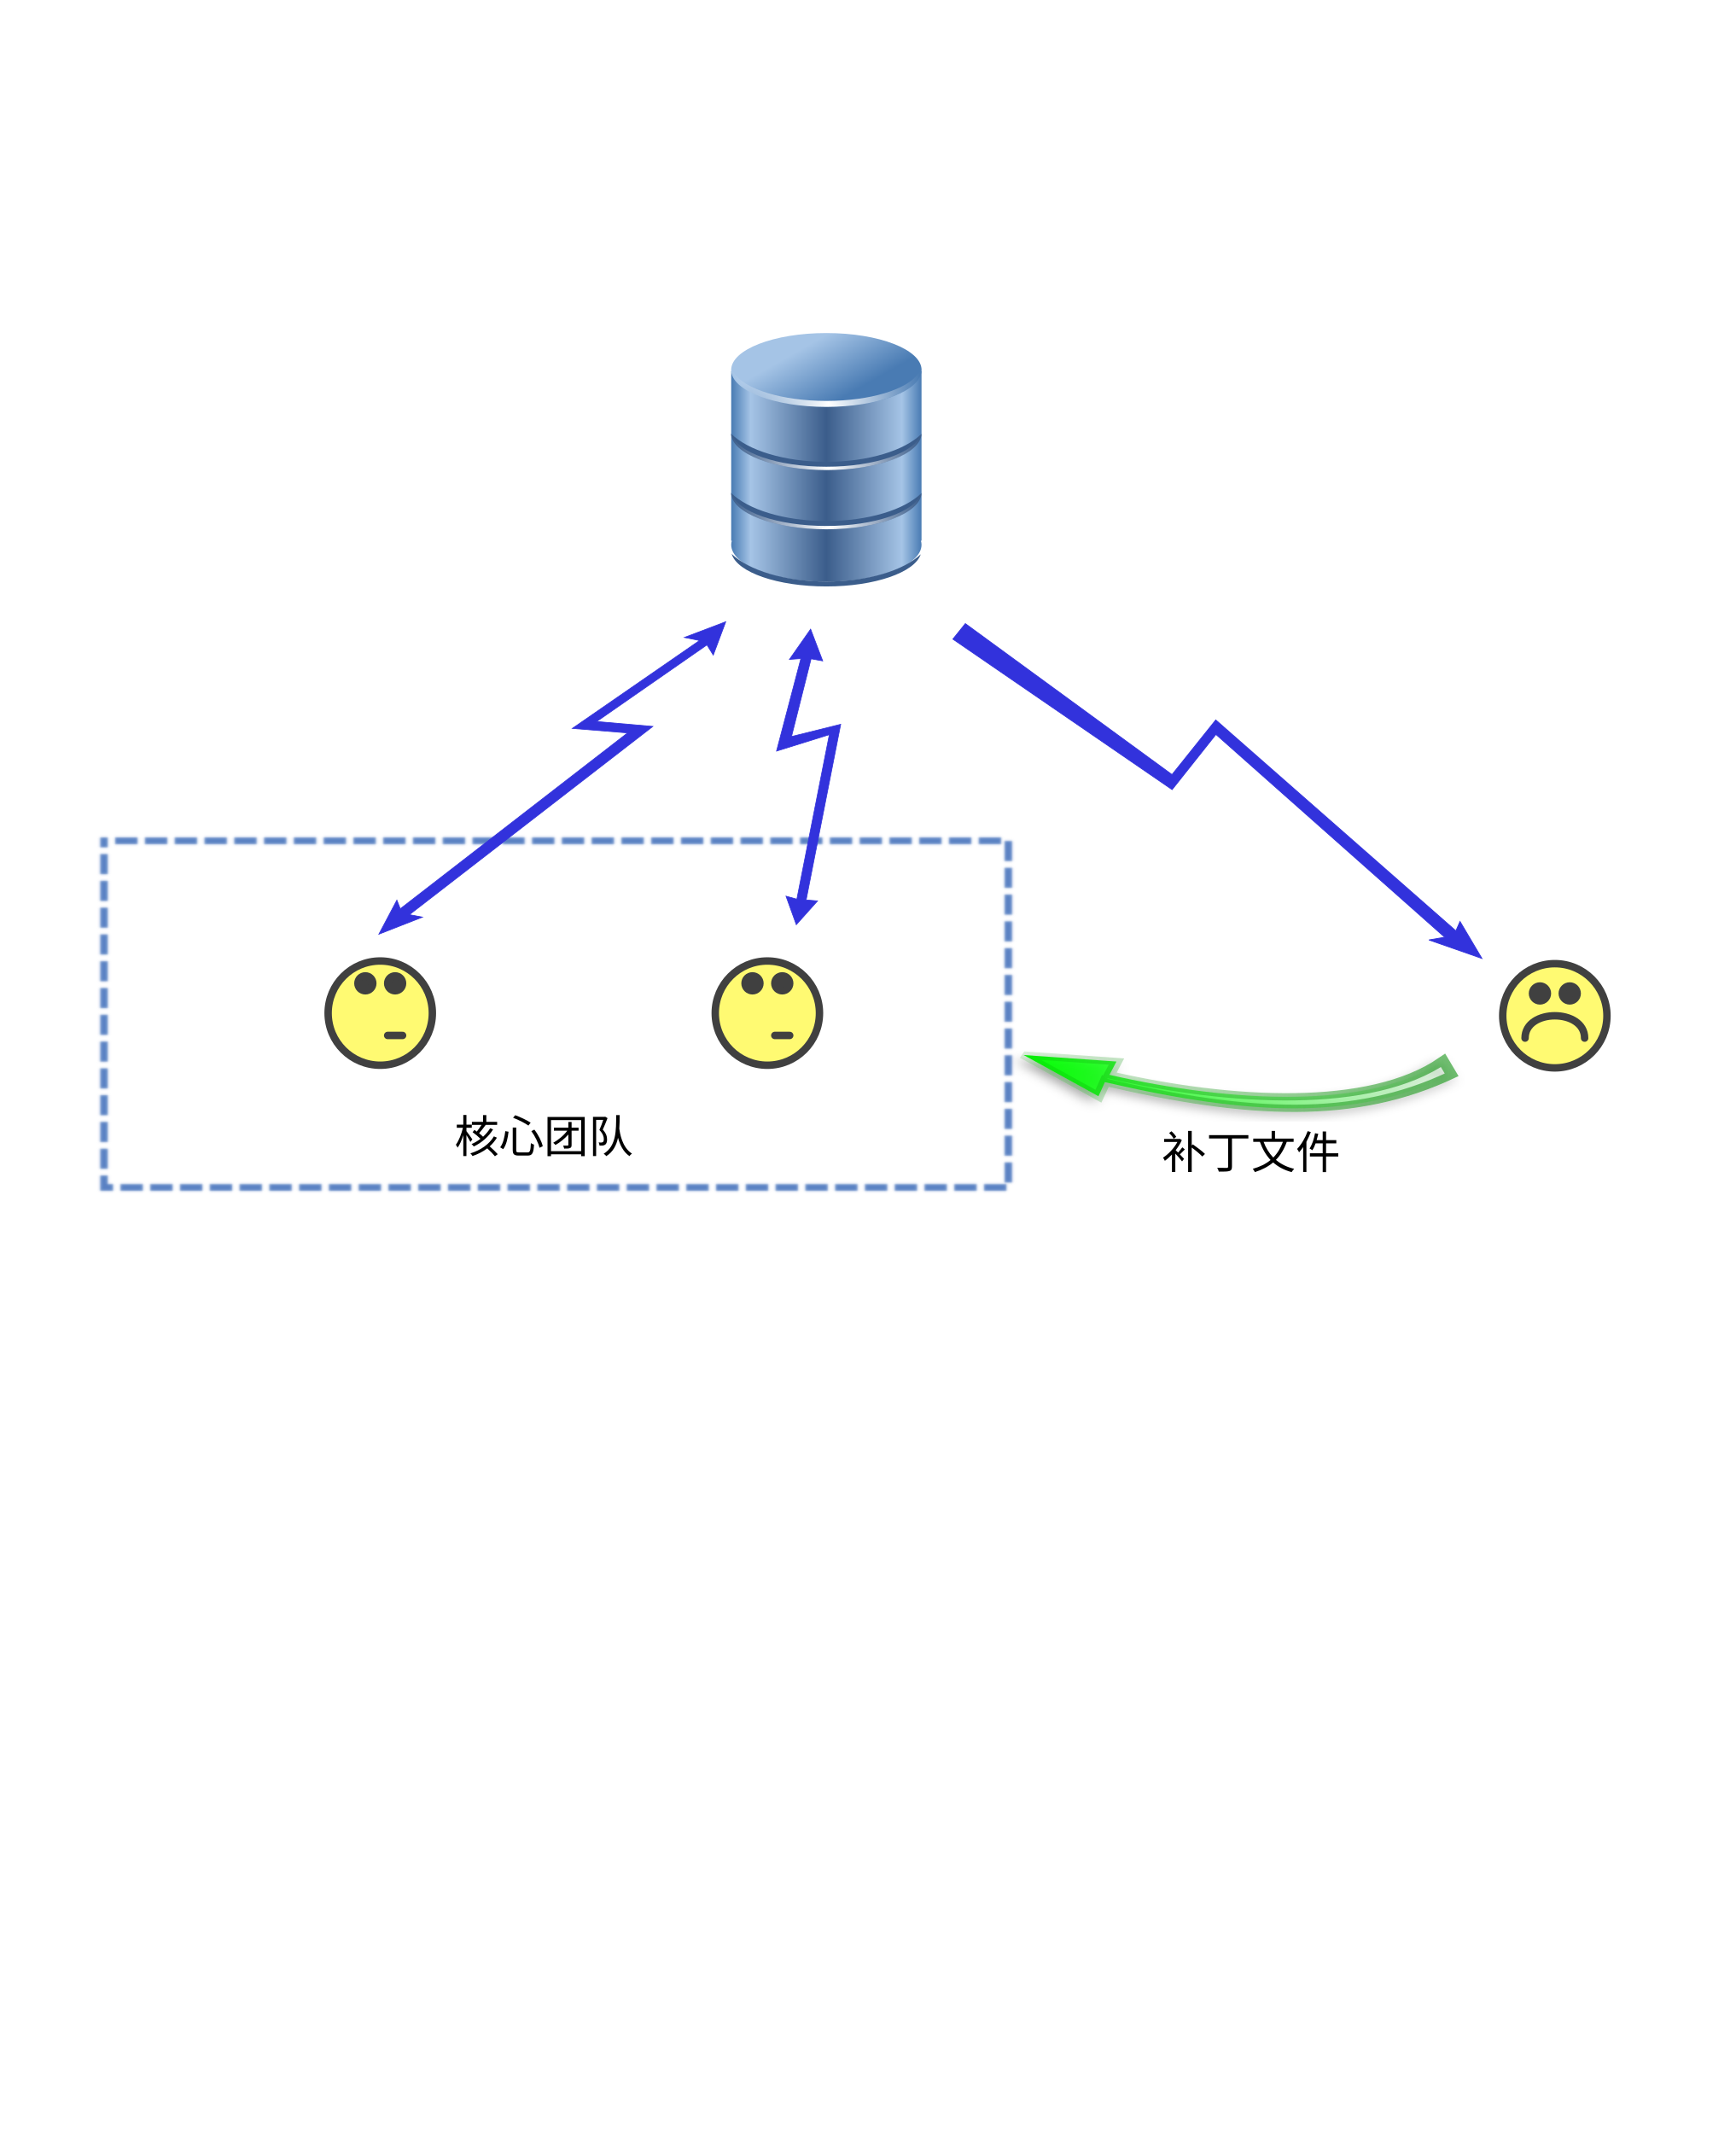
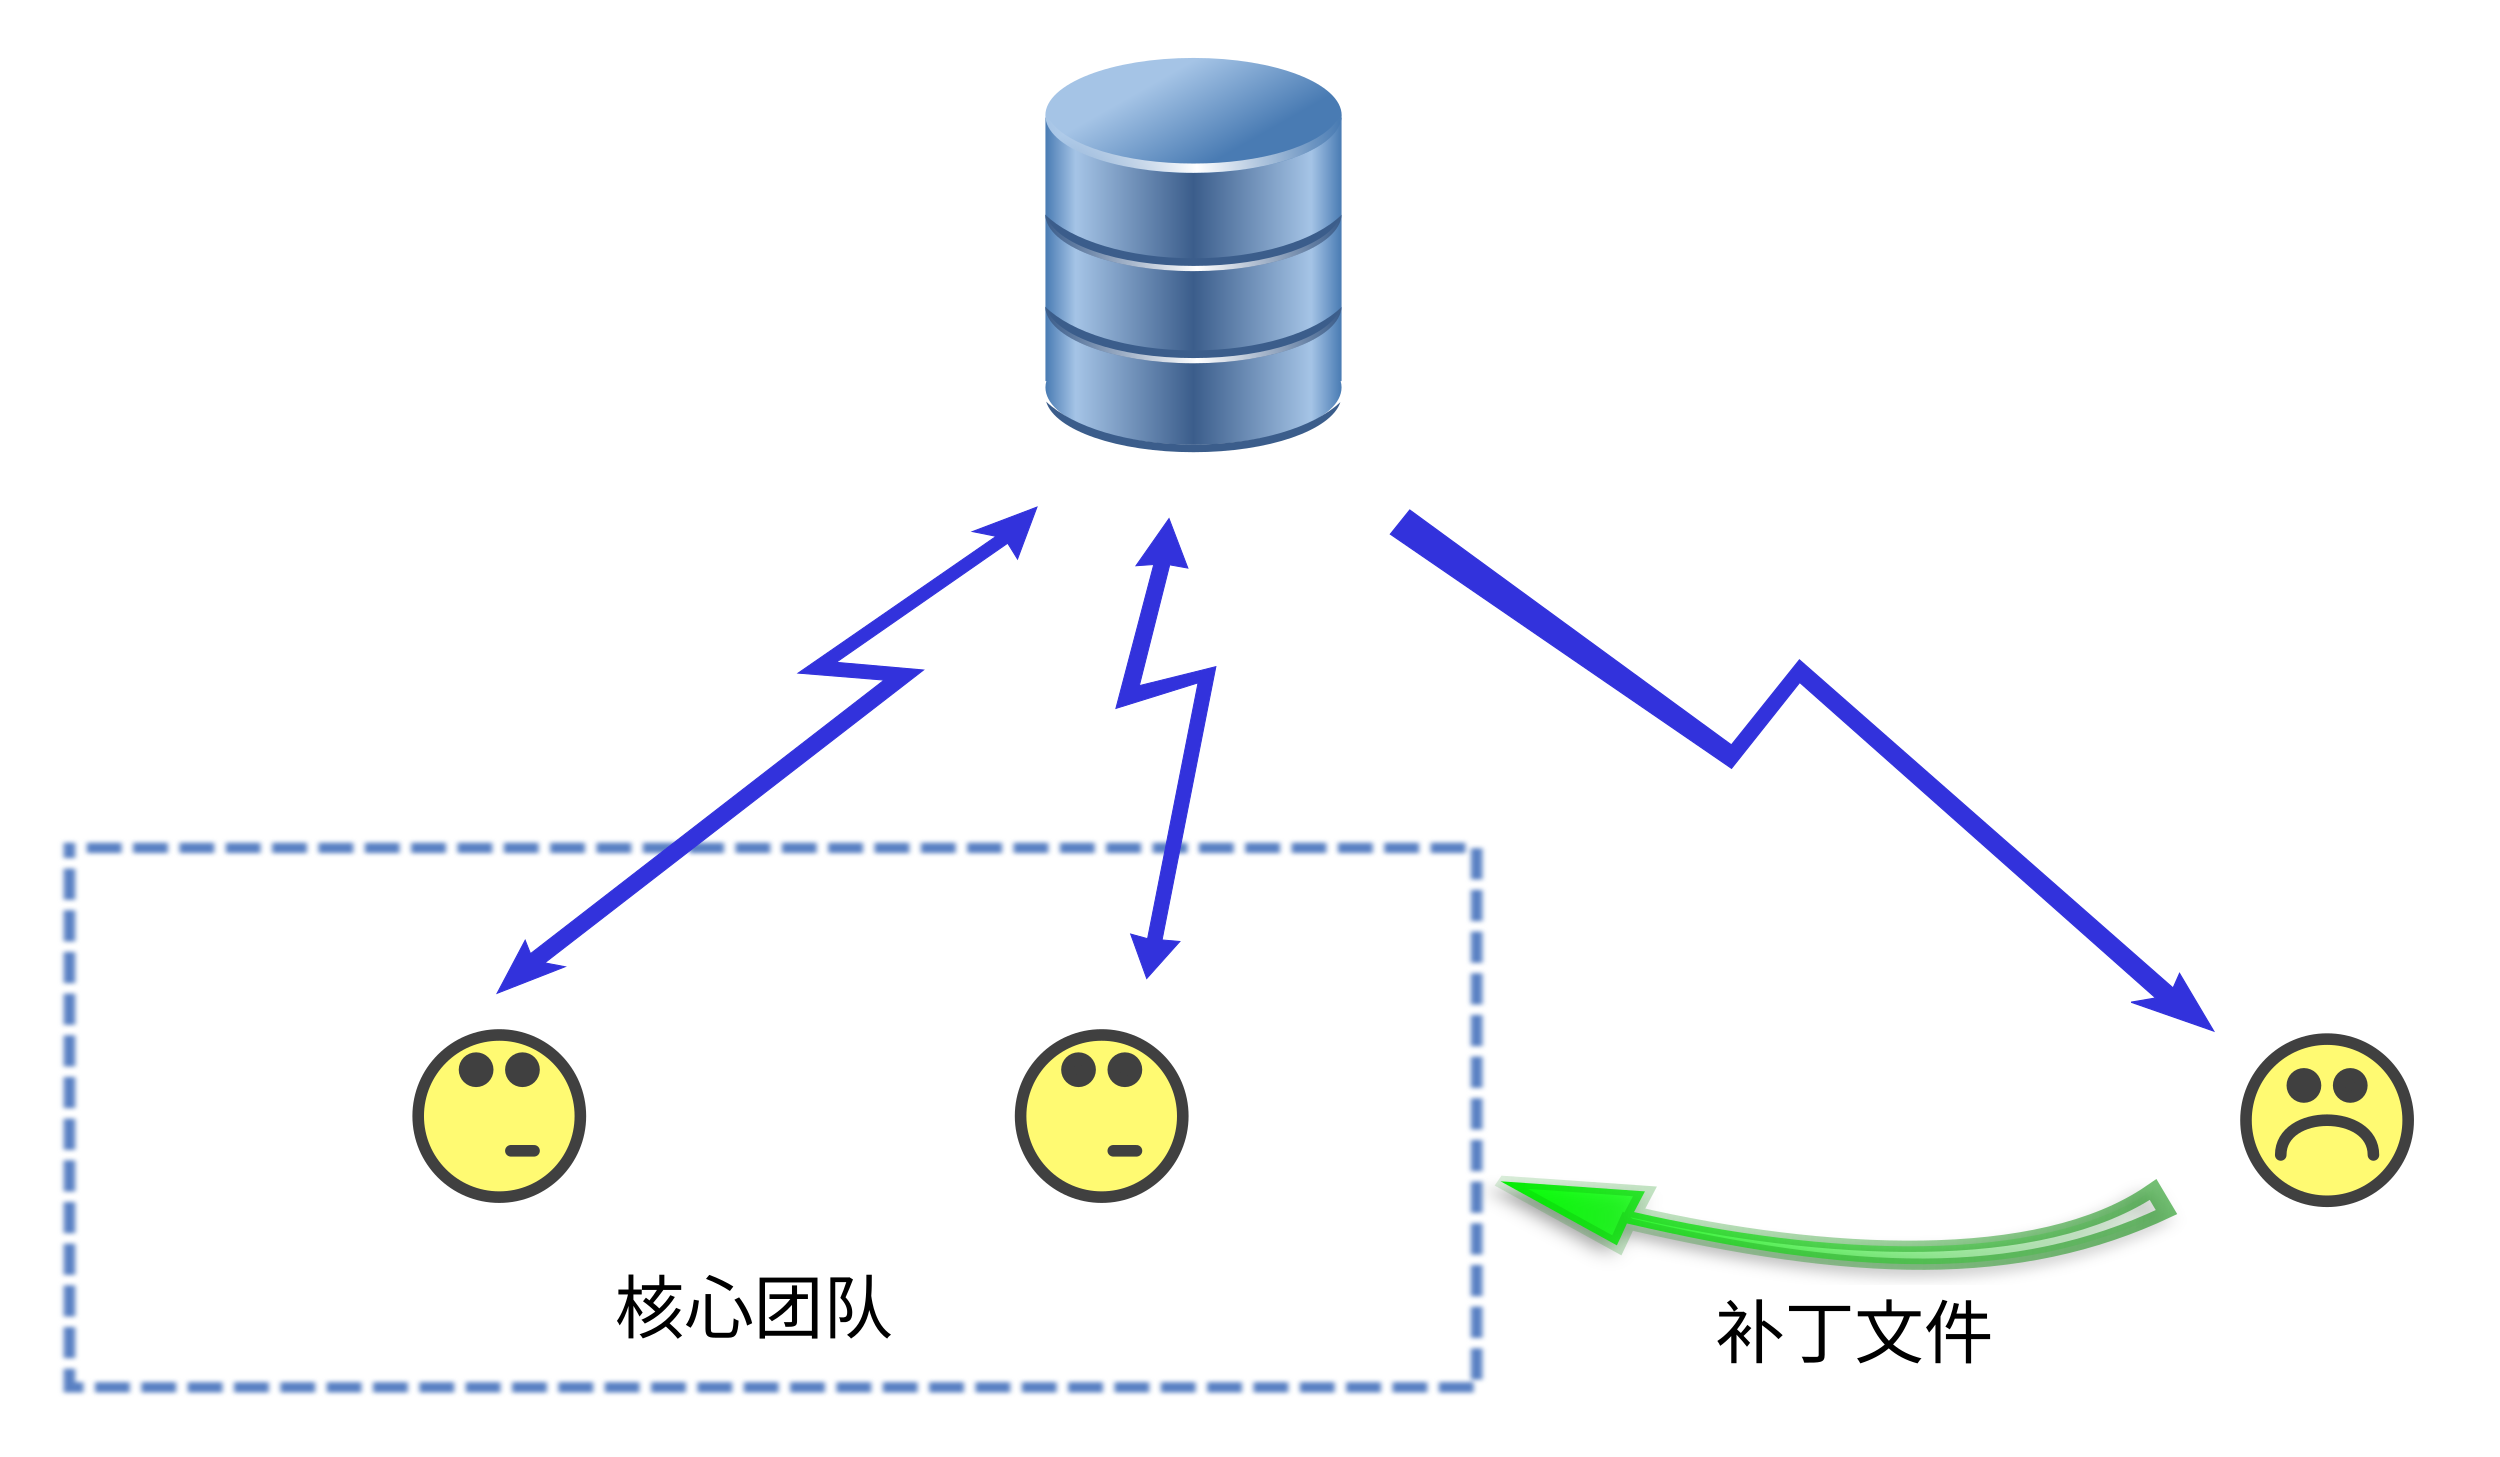
- <svg xmlns="http://www.w3.org/2000/svg" xmlns:xlink="http://www.w3.org/1999/xlink" version="1.1" id="svg11525" height="286.608" width="233.096">
+ <svg xmlns="http://www.w3.org/2000/svg" xmlns:xlink="http://www.w3.org/1999/xlink" version="1.1" id="svg11525" height="125.696" width="215.799">
  <defs id="defs11527">
    <linearGradient id="linearGradient9441">
      <stop style="stop-color:#000000;stop-opacity:1;" offset="0" id="stop9443" />
      <stop style="stop-color:#000000;stop-opacity:0;" offset="1" id="stop9445" />
    </linearGradient>
    <linearGradient id="linearGradient8529">
      <stop style="stop-color:#008a00;stop-opacity:1;" offset="0" id="stop8531" />
      <stop style="stop-color:#008a00;stop-opacity:0;" offset="1" id="stop8533" />
    </linearGradient>
    <linearGradient id="linearGradient8497">
      <stop style="stop-color:#00ff00;stop-opacity:1;" offset="0" id="stop8499" />
      <stop style="stop-color:#00ff00;stop-opacity:0;" offset="1" id="stop8501" />
    </linearGradient>
-     <linearGradient xlink:href="#linearGradient5495-0" id="linearGradient21069-1" gradientUnits="userSpaceOnUse" gradientTransform="matrix(4.96273, 0, 0, 4.96273, 278.625, -3355.36)" spreadMethod="reflect" x1="269.97" y1="511.966" x2="286.628" y2="511.966" />
+     <linearGradient xlink:href="#linearGradient5495-0" id="linearGradient21069-1" gradientUnits="userSpaceOnUse" gradientTransform="matrix(4.96273,0,0,4.96273,278.625,-3355.36)" spreadMethod="reflect" x1="269.97" y1="511.966" x2="286.628" y2="511.966" />
    <linearGradient id="linearGradient5495-0">
      <stop style="stop-color:#497bb3;stop-opacity:1;" offset="0" id="stop5497-7" />
      <stop id="stop5501-5" offset="0.205" style="stop-color:#a5c4e6;stop-opacity:1;" />
      <stop style="stop-color:#3b5d8b;stop-opacity:1;" offset="1" id="stop5499-8" />
    </linearGradient>
    <linearGradient xlink:href="#linearGradient5466-0" id="linearGradient21071-7" gradientUnits="userSpaceOnUse" x1="282.357" y1="518.557" x2="286.631" y2="527.335" />
    <linearGradient id="linearGradient5466-0">
      <stop id="stop5468-4" offset="0" style="stop-color:#a5c4e6;stop-opacity:1;" />
      <stop id="stop5470-8" offset="1" style="stop-color:#497bb3;stop-opacity:1;" />
    </linearGradient>
-     <linearGradient xlink:href="#linearGradient6035-4" id="linearGradient21073-0" gradientUnits="userSpaceOnUse" gradientTransform="matrix(4.19923, 0, 0, 4.19923, 407.327, -3062.91)" spreadMethod="reflect" x1="308.5" y1="522.612" x2="327.781" y2="520.328" />
+     <linearGradient xlink:href="#linearGradient6035-4" id="linearGradient21073-0" gradientUnits="userSpaceOnUse" gradientTransform="matrix(4.19923,0,0,4.19923,407.327,-3062.91)" spreadMethod="reflect" x1="308.5" y1="522.612" x2="327.781" y2="520.328" />
    <linearGradient id="linearGradient6035-4">
      <stop id="stop6037-2" offset="0" style="stop-color:#ffffff;stop-opacity:1;" />
      <stop id="stop6039-9" offset="1" style="stop-color:#ffffff;stop-opacity:0;" />
    </linearGradient>
-     <linearGradient xlink:href="#linearGradient6035-4" id="linearGradient21075-6" gradientUnits="userSpaceOnUse" gradientTransform="matrix(4.19923, 0, 0, 4.19923, 407.327, -3015.76)" spreadMethod="reflect" x1="308.5" y1="522.612" x2="327.781" y2="520.328" />
+     <linearGradient xlink:href="#linearGradient6035-4" id="linearGradient21075-6" gradientUnits="userSpaceOnUse" gradientTransform="matrix(4.19923,0,0,4.19923,407.327,-3015.76)" spreadMethod="reflect" x1="308.5" y1="522.612" x2="327.781" y2="520.328" />
    <linearGradient id="linearGradient11438">
      <stop id="stop11440" offset="0" style="stop-color:#ffffff;stop-opacity:1;" />
      <stop id="stop11442" offset="1" style="stop-color:#ffffff;stop-opacity:0;" />
    </linearGradient>
-     <linearGradient xlink:href="#linearGradient6035-4" id="linearGradient21077-1" gradientUnits="userSpaceOnUse" gradientTransform="matrix(4.19923, 0, 0, 4.19923, 407.327, -2971.57)" spreadMethod="reflect" x1="308.5" y1="522.612" x2="327.781" y2="520.328" />
+     <linearGradient xlink:href="#linearGradient6035-4" id="linearGradient21077-1" gradientUnits="userSpaceOnUse" gradientTransform="matrix(4.19923,0,0,4.19923,407.327,-2971.57)" spreadMethod="reflect" x1="308.5" y1="522.612" x2="327.781" y2="520.328" />
    <linearGradient id="linearGradient11445">
      <stop id="stop11447" offset="0" style="stop-color:#ffffff;stop-opacity:1;" />
      <stop id="stop11449" offset="1" style="stop-color:#ffffff;stop-opacity:0;" />
    </linearGradient>
    <linearGradient y2="511.966" x2="286.628" y1="511.966" x1="269.97" spreadMethod="reflect" gradientTransform="matrix(4.96273,0,0,4.96273,278.625,-3355.36)" gradientUnits="userSpaceOnUse" id="linearGradient11801" xlink:href="#linearGradient5495-0" />
    <linearGradient y2="527.335" x2="286.631" y1="518.557" x1="282.357" gradientUnits="userSpaceOnUse" id="linearGradient11803" xlink:href="#linearGradient5466-0" />
    <linearGradient y2="520.328" x2="327.781" y1="522.612" x1="308.5" spreadMethod="reflect" gradientTransform="matrix(4.19923,0,0,4.19923,407.327,-3062.91)" gradientUnits="userSpaceOnUse" id="linearGradient11805" xlink:href="#linearGradient6035-4" />
    <linearGradient y2="520.328" x2="327.781" y1="522.612" x1="308.5" spreadMethod="reflect" gradientTransform="matrix(4.19923,0,0,4.19923,407.327,-3015.76)" gradientUnits="userSpaceOnUse" id="linearGradient11807" xlink:href="#linearGradient6035-4" />
    <linearGradient y2="520.328" x2="327.781" y1="522.612" x1="308.5" spreadMethod="reflect" gradientTransform="matrix(4.19923,0,0,4.19923,407.327,-2971.57)" gradientUnits="userSpaceOnUse" id="linearGradient11809" xlink:href="#linearGradient6035-4" />
    <linearGradient y2="511.966" x2="286.628" y1="511.966" x1="269.97" spreadMethod="reflect" gradientTransform="matrix(4.96273,0,0,4.96273,278.625,-3355.36)" gradientUnits="userSpaceOnUse" id="linearGradient3147" xlink:href="#linearGradient5495-0" />
    <linearGradient y2="527.335" x2="286.631" y1="518.557" x1="282.357" gradientUnits="userSpaceOnUse" id="linearGradient3149" xlink:href="#linearGradient5466-0" />
    <linearGradient y2="520.328" x2="327.781" y1="522.612" x1="308.5" spreadMethod="reflect" gradientTransform="matrix(4.19923,0,0,4.19923,407.327,-3062.91)" gradientUnits="userSpaceOnUse" id="linearGradient3151" xlink:href="#linearGradient6035-4" />
    <linearGradient y2="520.328" x2="327.781" y1="522.612" x1="308.5" spreadMethod="reflect" gradientTransform="matrix(4.19923,0,0,4.19923,407.327,-3015.76)" gradientUnits="userSpaceOnUse" id="linearGradient3153" xlink:href="#linearGradient6035-4" />
    <linearGradient y2="520.328" x2="327.781" y1="522.612" x1="308.5" spreadMethod="reflect" gradientTransform="matrix(4.19923,0,0,4.19923,407.327,-2971.57)" gradientUnits="userSpaceOnUse" id="linearGradient3155" xlink:href="#linearGradient6035-4" />
    <linearGradient id="linearGradient3569">
      <stop style="stop-color:#ffc200;stop-opacity:1;" offset="0" id="stop3571" />
      <stop id="stop3577" offset="0.263" style="stop-color:#d34028;stop-opacity:1;" />
      <stop style="stop-color:#960a00;stop-opacity:1;" offset="1" id="stop3573" />
    </linearGradient>
    <linearGradient y2="511.966" x2="286.628" y1="511.966" x1="269.97" spreadMethod="reflect" gradientTransform="matrix(4.96273,0,0,4.96273,278.625,-3355.36)" gradientUnits="userSpaceOnUse" id="linearGradient3976" xlink:href="#linearGradient5495-0" />
    <linearGradient y2="527.335" x2="286.631" y1="518.557" x1="282.357" gradientUnits="userSpaceOnUse" id="linearGradient3978" xlink:href="#linearGradient5466-0" />
    <linearGradient y2="520.328" x2="327.781" y1="522.612" x1="308.5" spreadMethod="reflect" gradientTransform="matrix(4.19923,0,0,4.19923,407.327,-3062.91)" gradientUnits="userSpaceOnUse" id="linearGradient3980" xlink:href="#linearGradient6035-4" />
    <linearGradient y2="520.328" x2="327.781" y1="522.612" x1="308.5" spreadMethod="reflect" gradientTransform="matrix(4.19923,0,0,4.19923,407.327,-3015.76)" gradientUnits="userSpaceOnUse" id="linearGradient3982" xlink:href="#linearGradient6035-4" />
    <linearGradient y2="520.328" x2="327.781" y1="522.612" x1="308.5" spreadMethod="reflect" gradientTransform="matrix(4.19923,0,0,4.19923,407.327,-2971.57)" gradientUnits="userSpaceOnUse" id="linearGradient3984" xlink:href="#linearGradient6035-4" />
-     <filter id="filter9413" width="1.5" height="1.5" x="-.25" y="-.25">
+     <filter id="filter9413" width="1.5" height="1.5" x="-0.25" y="-0.25" color-interpolation-filters="sRGB">
      <feGaussianBlur id="feGaussianBlur9415" in="SourceAlpha" stdDeviation="0.6" result="blur" />
      <feColorMatrix id="feColorMatrix9417" result="bluralpha" type="matrix" values="1 0 0 0 0 0 1 0 0 0 0 0 1 0 0 0 0 0 0.4 0 " />
      <feOffset id="feOffset9419" in="bluralpha" dx="0.5" dy="0.7" result="offsetBlur" />
      <feMerge id="feMerge9421">
        <feMergeNode id="feMergeNode9423" in="offsetBlur" />
        <feMergeNode id="feMergeNode9425" in="SourceGraphic" />
      </feMerge>
    </filter>
    <linearGradient xlink:href="#linearGradient9441" id="linearGradient9447" x1="152.154" y1="142.188" x2="172.073" y2="142.093" gradientUnits="userSpaceOnUse" gradientTransform="matrix(0.9127932,0,0,1,371.2683,426.2821)" />
    <linearGradient xlink:href="#linearGradient5495-0" id="linearGradient9503" gradientUnits="userSpaceOnUse" gradientTransform="matrix(4.96273,0,0,4.96273,278.625,-3355.36)" spreadMethod="reflect" x1="269.97" y1="511.966" x2="286.628" y2="511.966" />
    <linearGradient xlink:href="#linearGradient5466-0" id="linearGradient9505" gradientUnits="userSpaceOnUse" x1="282.357" y1="518.557" x2="286.631" y2="527.335" />
    <linearGradient xlink:href="#linearGradient6035-4" id="linearGradient9507" gradientUnits="userSpaceOnUse" gradientTransform="matrix(4.19923,0,0,4.19923,407.327,-3062.91)" spreadMethod="reflect" x1="308.5" y1="522.612" x2="327.781" y2="520.328" />
    <linearGradient xlink:href="#linearGradient6035-4" id="linearGradient9509" gradientUnits="userSpaceOnUse" gradientTransform="matrix(4.19923,0,0,4.19923,407.327,-3015.76)" spreadMethod="reflect" x1="308.5" y1="522.612" x2="327.781" y2="520.328" />
    <linearGradient xlink:href="#linearGradient6035-4" id="linearGradient9511" gradientUnits="userSpaceOnUse" gradientTransform="matrix(4.19923,0,0,4.19923,407.327,-2971.57)" spreadMethod="reflect" x1="308.5" y1="522.612" x2="327.781" y2="520.328" />
    <linearGradient xlink:href="#linearGradient9441" id="linearGradient9513" gradientUnits="userSpaceOnUse" gradientTransform="matrix(0.9127932,0,0,1,223.4142,426.5022)" x1="152.154" y1="142.188" x2="172.073" y2="142.093" />
    <linearGradient xlink:href="#linearGradient5495-0" id="linearGradient9549" gradientUnits="userSpaceOnUse" gradientTransform="matrix(4.96273,0,0,4.96273,278.625,-3355.36)" spreadMethod="reflect" x1="269.97" y1="511.966" x2="286.628" y2="511.966" />
    <linearGradient xlink:href="#linearGradient5466-0" id="linearGradient9551" gradientUnits="userSpaceOnUse" x1="282.357" y1="518.557" x2="286.631" y2="527.335" />
    <linearGradient xlink:href="#linearGradient6035-4" id="linearGradient9553" gradientUnits="userSpaceOnUse" gradientTransform="matrix(4.19923,0,0,4.19923,407.327,-3062.91)" spreadMethod="reflect" x1="308.5" y1="522.612" x2="327.781" y2="520.328" />
    <linearGradient xlink:href="#linearGradient6035-4" id="linearGradient9555" gradientUnits="userSpaceOnUse" gradientTransform="matrix(4.19923,0,0,4.19923,407.327,-3015.76)" spreadMethod="reflect" x1="308.5" y1="522.612" x2="327.781" y2="520.328" />
    <linearGradient xlink:href="#linearGradient6035-4" id="linearGradient9557" gradientUnits="userSpaceOnUse" gradientTransform="matrix(4.19923,0,0,4.19923,407.327,-2971.57)" spreadMethod="reflect" x1="308.5" y1="522.612" x2="327.781" y2="520.328" />
    <linearGradient xlink:href="#linearGradient9441" id="linearGradient9559" gradientUnits="userSpaceOnUse" gradientTransform="matrix(0.9127932,0,0,1,284.2759,426.5022)" x1="152.154" y1="142.188" x2="172.073" y2="142.093" />
-     <filter id="filter9621">
+     <filter id="filter9621" color-interpolation-filters="sRGB">
      <feGaussianBlur stdDeviation="0.217" id="feGaussianBlur9623" />
    </filter>
    <linearGradient xlink:href="#linearGradient8497" id="linearGradient9631" gradientUnits="userSpaceOnUse" gradientTransform="translate(7.282996,25.2132)" x1="473.707" y1="466.202" x2="437.011" y2="468.434" />
    <linearGradient xlink:href="#linearGradient8529" id="linearGradient9633" gradientUnits="userSpaceOnUse" gradientTransform="translate(7.282996,25.2132)" x1="398.129" y1="486.202" x2="486.415" y2="481.291" />
  </defs>
-   <g transform="translate(-331.386, -429.058)" id="layer1">
+   <g transform="translate(-339.3629,-468.7876)" id="layer1">
    <g id="g16724-3" transform="matrix(0.1545982,0,0,0.1799784,179.4009,639.2707)">
      <path id="path5488-8" d="m 1618.413,-890.853 0,126.363 0.525,0 c -0.339,1.013 -0.525,1.975 -0.525,3.018 0,15.228 36.989,27.557 82.672,27.557 45.683,0 82.672,-12.33 82.672,-27.557 0,-1.045 -0.186,-2.004 -0.525,-3.018 l 0.525,0 0,-126.363 -165.345,0 z" style="fill:url(#linearGradient3147);fill-opacity:1;stroke:none" />
      <path transform="matrix(4.96273,0,0,4.96273,278.625,-3481.34)" d="m 303.298,521.78 c 0,3.068 -7.462,5.556 -16.668,5.556 -9.205,0 -16.668,-2.487 -16.668,-5.556 0,-3.068 7.462,-5.556 16.668,-5.556 9.205,0 16.668,2.487 16.668,5.556 z" id="path5460-3" style="fill:url(#linearGradient3149);fill-opacity:1;stroke:none" />
      <path id="path6026-3" d="m 1618.282,-800.175 c 0.619,15.05 37.507,27.164 82.804,27.164 45.168,0 81.851,-12.042 82.672,-27.033 -14.494,12.328 -46.02,20.865 -82.672,20.865 -36.727,0 -68.35,-8.627 -82.804,-20.996 z" style="fill:#3b5d8b;fill-opacity:1;stroke:none" />
      <path id="path6030-3" d="m 1618.282,-891.509 c 0.619,15.05 37.507,27.164 82.804,27.164 45.168,0 81.851,-12.042 82.672,-27.033 -0.906,0.771 -1.851,1.491 -2.887,2.231 -0.038,0.049 -0.091,0.082 -0.131,0.131 -9.625,11.663 -41.587,20.209 -79.654,20.209 -38.306,0 -70.487,-8.696 -79.917,-20.471 -0.105,-0.075 -0.16,-0.187 -0.263,-0.262 -0.918,-0.671 -1.812,-1.273 -2.624,-1.968 z" style="fill:url(#linearGradient3151);fill-opacity:1;stroke:none" />
      <path style="fill:#3b5d8b;fill-opacity:1;stroke:none" d="m 1618.282,-844.365 c 0.619,15.05 37.507,27.164 82.804,27.164 45.168,0 81.851,-12.042 82.672,-27.033 -14.494,12.328 -46.02,20.865 -82.672,20.865 -36.727,0 -68.35,-8.627 -82.804,-20.996 z" id="path6022-8" />
      <path id="path6043-0" d="m 1618.282,-844.365 c 0.619,15.05 37.507,27.164 82.804,27.164 45.168,0 81.851,-12.042 82.672,-27.033 -0.209,0.177 -0.443,0.352 -0.656,0.525 -5.216,13.55 -39.937,24.014 -82.016,24.014 -42.466,0 -77.55,-10.545 -82.279,-24.277 -0.168,-0.133 -0.362,-0.255 -0.525,-0.393 z" style="fill:url(#linearGradient3153);fill-opacity:1;stroke:none" />
      <path style="fill:url(#linearGradient3155);fill-opacity:1;stroke:none" d="m 1618.282,-800.175 c 0.619,15.05 37.507,27.164 82.804,27.164 45.168,0 81.851,-12.042 82.672,-27.033 -0.209,0.177 -0.443,0.352 -0.656,0.525 -5.216,13.55 -39.937,24.014 -82.016,24.014 -42.466,0 -77.55,-10.545 -82.279,-24.277 -0.168,-0.133 -0.362,-0.255 -0.525,-0.393 z" id="path6054-4" />
      <path id="path6060-7" d="m 1618.806,-754.64 c 4.728,13.732 39.813,24.277 82.279,24.277 42.079,0 76.8,-10.464 82.016,-24.014 -14.766,12.043 -45.892,20.34 -82.016,20.34 -36.314,0 -67.608,-8.456 -82.279,-20.602 z" style="fill:#3b5d8b;fill-opacity:1;stroke:none" />
    </g>
    <g transform="translate(-130.933,15.62862)" id="g3797">
      <path transform="translate(505.8936,540.9963)" d="m 14.5,8.5 c 0,3.866 -3.134,7 -7,7 -3.866,0 -7,-3.134 -7,-7 0,-3.866 3.134,-7 7,-7 3.866,0 7,3.134 7,7 z" id="path3590" style="fill:#fffa72;fill-opacity:1;stroke:#404040;stroke-width:1;stroke-linecap:round;stroke-linejoin:round;stroke-miterlimit:4;stroke-opacity:1;stroke-dasharray:none;stroke-dashoffset:0" />
      <path style="fill:#404040;fill-opacity:1;stroke:#404040;stroke-width:1;stroke-linecap:round;stroke-linejoin:round;stroke-miterlimit:4;stroke-opacity:1;stroke-dasharray:none;stroke-dashoffset:0" id="path3594" d="m 21.5,4.5 c 0,0.552 -0.448,1 -1,1 -0.552,0 -1,-0.448 -1,-1 0,-0.552 0.448,-1 1,-1 0.552,0 1,0.448 1,1 z" transform="translate(490.8936,540.9963)" />
      <path d="m 21.5,4.5 c 0,0.552 -0.448,1 -1,1 -0.552,0 -1,-0.448 -1,-1 0,-0.552 0.448,-1 1,-1 0.552,0 1,0.448 1,1 z" id="path3596" style="fill:#404040;fill-opacity:1;stroke:#404040;stroke-width:1;stroke-linecap:round;stroke-linejoin:round;stroke-miterlimit:4;stroke-opacity:1;stroke-dasharray:none;stroke-dashoffset:0" transform="translate(494.8936,540.9963)" />
      <path id="path3598" d="m 514.394,552.496 2,0" style="fill:#404040;fill-opacity:1;stroke:#404040;stroke-width:1;stroke-linecap:round;stroke-linejoin:round;stroke-miterlimit:4;stroke-opacity:1;stroke-dasharray:none;stroke-dashoffset:0" />
    </g>
    <g transform="translate(85.44906,-12.46094)" id="g3809">
      <path style="fill:#fffa72;fill-opacity:1;stroke:#404040;stroke-width:1;stroke-linecap:round;stroke-linejoin:round;stroke-miterlimit:4;stroke-opacity:1;stroke-dasharray:none;stroke-dashoffset:0" id="path3279" d="m 14.5,8.5 c 0,3.866 -3.134,7 -7,7 -3.866,0 -7,-3.134 -7,-7 0,-3.866 3.134,-7 7,-7 3.866,0 7,3.134 7,7 z" transform="translate(447.2871,569.443)" />
      <path style="fill:none;stroke:#404040;stroke-width:1;stroke-linecap:round;stroke-linejoin:round;stroke-miterlimit:4;stroke-opacity:1;stroke-dasharray:none;stroke-dashoffset:0" d="m 450.787,580.943 c 0,-2 2,-3 4,-3 2,0 4,1 4,3" id="path3281" />
      <path transform="translate(432.2871,570.443)" d="m 21.5,4.5 c 0,0.552 -0.448,1 -1,1 -0.552,0 -1,-0.448 -1,-1 0,-0.552 0.448,-1 1,-1 0.552,0 1,0.448 1,1 z" id="path3283" style="fill:#404040;fill-opacity:1;stroke:#404040;stroke-width:1;stroke-linecap:round;stroke-linejoin:round;stroke-miterlimit:4;stroke-opacity:1;stroke-dasharray:none;stroke-dashoffset:0" />
      <path transform="translate(436.2871,570.443)" style="fill:#404040;fill-opacity:1;stroke:#404040;stroke-width:1;stroke-linecap:round;stroke-linejoin:round;stroke-miterlimit:4;stroke-opacity:1;stroke-dasharray:none;stroke-dashoffset:0" id="path3285" d="m 21.5,4.5 c 0,0.552 -0.448,1 -1,1 -0.552,0 -1,-0.448 -1,-1 0,-0.552 0.448,-1 1,-1 0.552,0 1,0.448 1,1 z" />
    </g>
    <rect style="opacity:0.654;fill:none;stroke:#003da3;stroke-width:1;stroke-linecap:butt;stroke-linejoin:miter;stroke-miterlimit:4;stroke-opacity:0.991;stroke-dasharray:3, 1;stroke-dashoffset:6.5;filter:url(#filter9621)" id="rect9563" width="121.471" height="51.77" x="353.357" y="547.981" transform="matrix(1,0,0,0.8993667,-8,49.14512)" />
    <text xml:space="preserve" style="font-size:6px;font-style:normal;font-weight:normal;line-height:125%;letter-spacing:0px;word-spacing:0px;fill:#000000;fill-opacity:1;stroke:none;font-family:Sans" x="392.431" y="583.849" id="text9625">
      <tspan id="tspan9627" x="392.431" y="583.849" style="font-style:normal;font-variant:normal;font-weight:normal;font-stretch:normal;font-family:STZhongsong;-inkscape-font-specification:STZhongsong">核心团队</tspan>
    </text>
    <path id="path9629" d="m 473.707,498.737 c 0.213,0.779 0.55,1.89 0.55,1.89 l 6.363,-5.53 -7.898,0.872 0.596,1.786 c -10.357,3.75 -22.223,4.755 -28.384,-1.941 l -0.73,1.942 c 8.244,6.173 17.191,5.492 29.502,0.982 z" style="fill:url(#linearGradient9631);fill-opacity:1;stroke:url(#linearGradient9633);stroke-width:0.978;stroke-linecap:butt;stroke-linejoin:miter;stroke-miterlimit:4;stroke-opacity:1;stroke-dasharray:none;filter:url(#filter9413)" transform="matrix(-1.578683,0,0,1,1227.632,75.65859)" />
    <text xml:space="preserve" style="font-size:6.278px;font-style:normal;font-weight:bold;line-height:125%;letter-spacing:0px;word-spacing:0px;fill:#000000;fill-opacity:1;stroke:none;font-family:Sans;-inkscape-font-specification:Sans Bold" x="585.766" y="490.659" id="text9635" transform="scale(0.8337787,1.199359)">
      <tspan id="tspan9637" x="585.766" y="490.659" style="font-size:6.278px;font-weight:bold;-inkscape-font-specification:Sans Bold" />
    </text>
    <path style="fill:#3232dc;fill-opacity:1;stroke:#3232dc;stroke-width:0.091;stroke-linecap:butt;stroke-linejoin:miter;stroke-miterlimit:4;stroke-opacity:1;stroke-dasharray:none" d="m 440.272,513.553 -2.848,4.068 1.533,-0.106 -3.267,12.421 7.091,-2.207 -4.36,22.09 -1.459,-0.404 1.385,3.838 2.857,-3.197 -1.533,-0.131 4.643,-23.591 -6.607,1.642 2.626,-10.434 1.564,0.281 z" id="path9641" />
    <path id="path9654" d="m 428.869,512.563 -5.553,2.108 2.037,0.411 -17.089,11.806 7.421,0.603 -30.533,23.622 -0.457,-1.159 -2.417,4.571 5.851,-2.289 -1.749,-0.333 32.693,-25.279 -7.536,-0.662 14.81,-10.292 0.847,1.371 z" style="fill:#3232dc;fill-opacity:1;stroke:#3232dc;stroke-width:0.096;stroke-linecap:butt;stroke-linejoin:miter;stroke-miterlimit:4;stroke-opacity:1;stroke-dasharray:none" />
    <path style="fill:#3232dc;fill-opacity:1;stroke:#3232dc;stroke-width:0.111;stroke-linecap:butt;stroke-linejoin:miter;stroke-miterlimit:4;stroke-opacity:1;stroke-dasharray:none" d="m 461.053,512.818 27.762,20.277 5.874,-7.34 32.256,28.324 0.555,-1.258 2.938,4.959 -7.113,-2.483 2.126,-0.361 -30.737,-27.245 -5.887,7.413 -29.443,-20.209 z" id="path9732" />
    <g id="g9817" transform="translate(-78.93295,15.62862)">
      <path style="fill:#fffa72;fill-opacity:1;stroke:#404040;stroke-width:1;stroke-linecap:round;stroke-linejoin:round;stroke-miterlimit:4;stroke-opacity:1;stroke-dasharray:none;stroke-dashoffset:0" id="path9819" d="m 14.5,8.5 c 0,3.866 -3.134,7 -7,7 -3.866,0 -7,-3.134 -7,-7 0,-3.866 3.134,-7 7,-7 3.866,0 7,3.134 7,7 z" transform="translate(505.8936,540.9963)" />
      <path transform="translate(490.8936,540.9963)" d="m 21.5,4.5 c 0,0.552 -0.448,1 -1,1 -0.552,0 -1,-0.448 -1,-1 0,-0.552 0.448,-1 1,-1 0.552,0 1,0.448 1,1 z" id="path9821" style="fill:#404040;fill-opacity:1;stroke:#404040;stroke-width:1;stroke-linecap:round;stroke-linejoin:round;stroke-miterlimit:4;stroke-opacity:1;stroke-dasharray:none;stroke-dashoffset:0" />
      <path transform="translate(494.8936,540.9963)" style="fill:#404040;fill-opacity:1;stroke:#404040;stroke-width:1;stroke-linecap:round;stroke-linejoin:round;stroke-miterlimit:4;stroke-opacity:1;stroke-dasharray:none;stroke-dashoffset:0" id="path9823" d="m 21.5,4.5 c 0,0.552 -0.448,1 -1,1 -0.552,0 -1,-0.448 -1,-1 0,-0.552 0.448,-1 1,-1 0.552,0 1,0.448 1,1 z" />
      <path style="fill:#404040;fill-opacity:1;stroke:#404040;stroke-width:1;stroke-linecap:round;stroke-linejoin:round;stroke-miterlimit:4;stroke-opacity:1;stroke-dasharray:none;stroke-dashoffset:0" d="m 514.394,552.496 2,0" id="path9825" />
    </g>
    <text id="text9831" y="585.991" x="487.431" style="font-size:6px;font-style:normal;font-weight:normal;line-height:125%;letter-spacing:0px;word-spacing:0px;fill:#000000;fill-opacity:1;stroke:none;font-family:Sans" xml:space="preserve">
      <tspan style="font-style:normal;font-variant:normal;font-weight:normal;font-stretch:normal;font-family:STZhongsong;-inkscape-font-specification:STZhongsong" y="585.991" x="487.431" id="tspan9833">补丁文件</tspan>
    </text>
  </g>
</svg>
